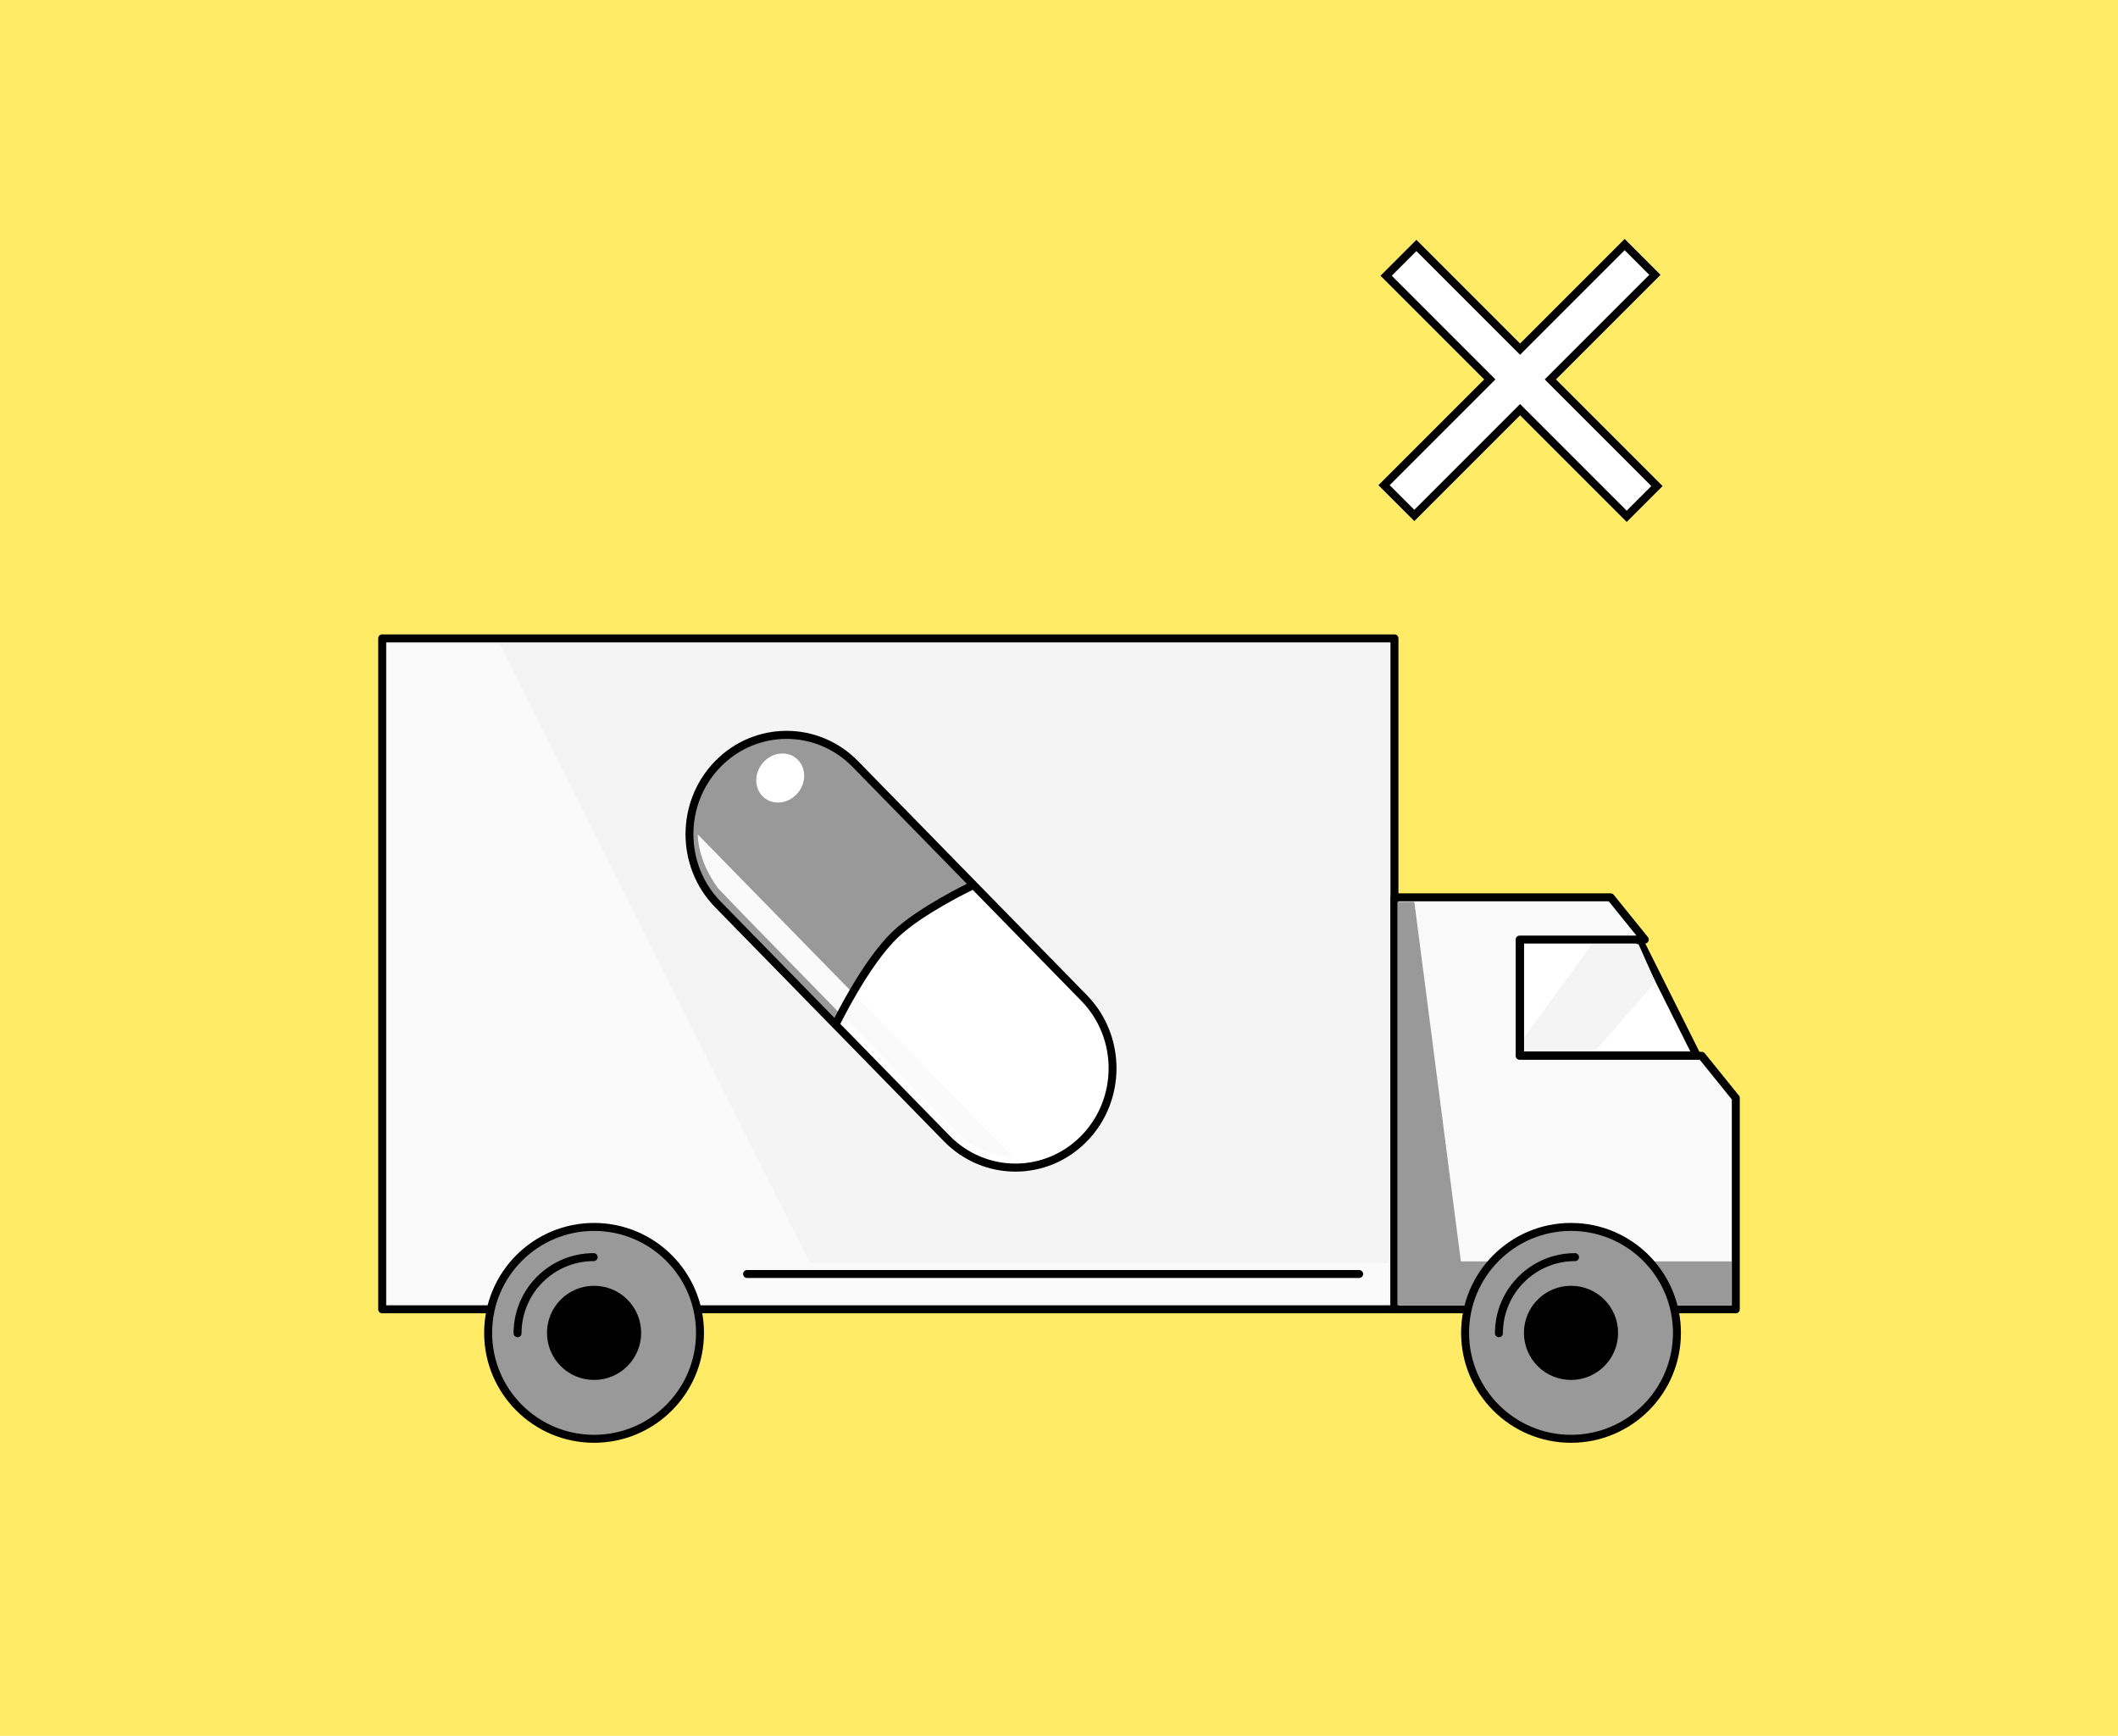
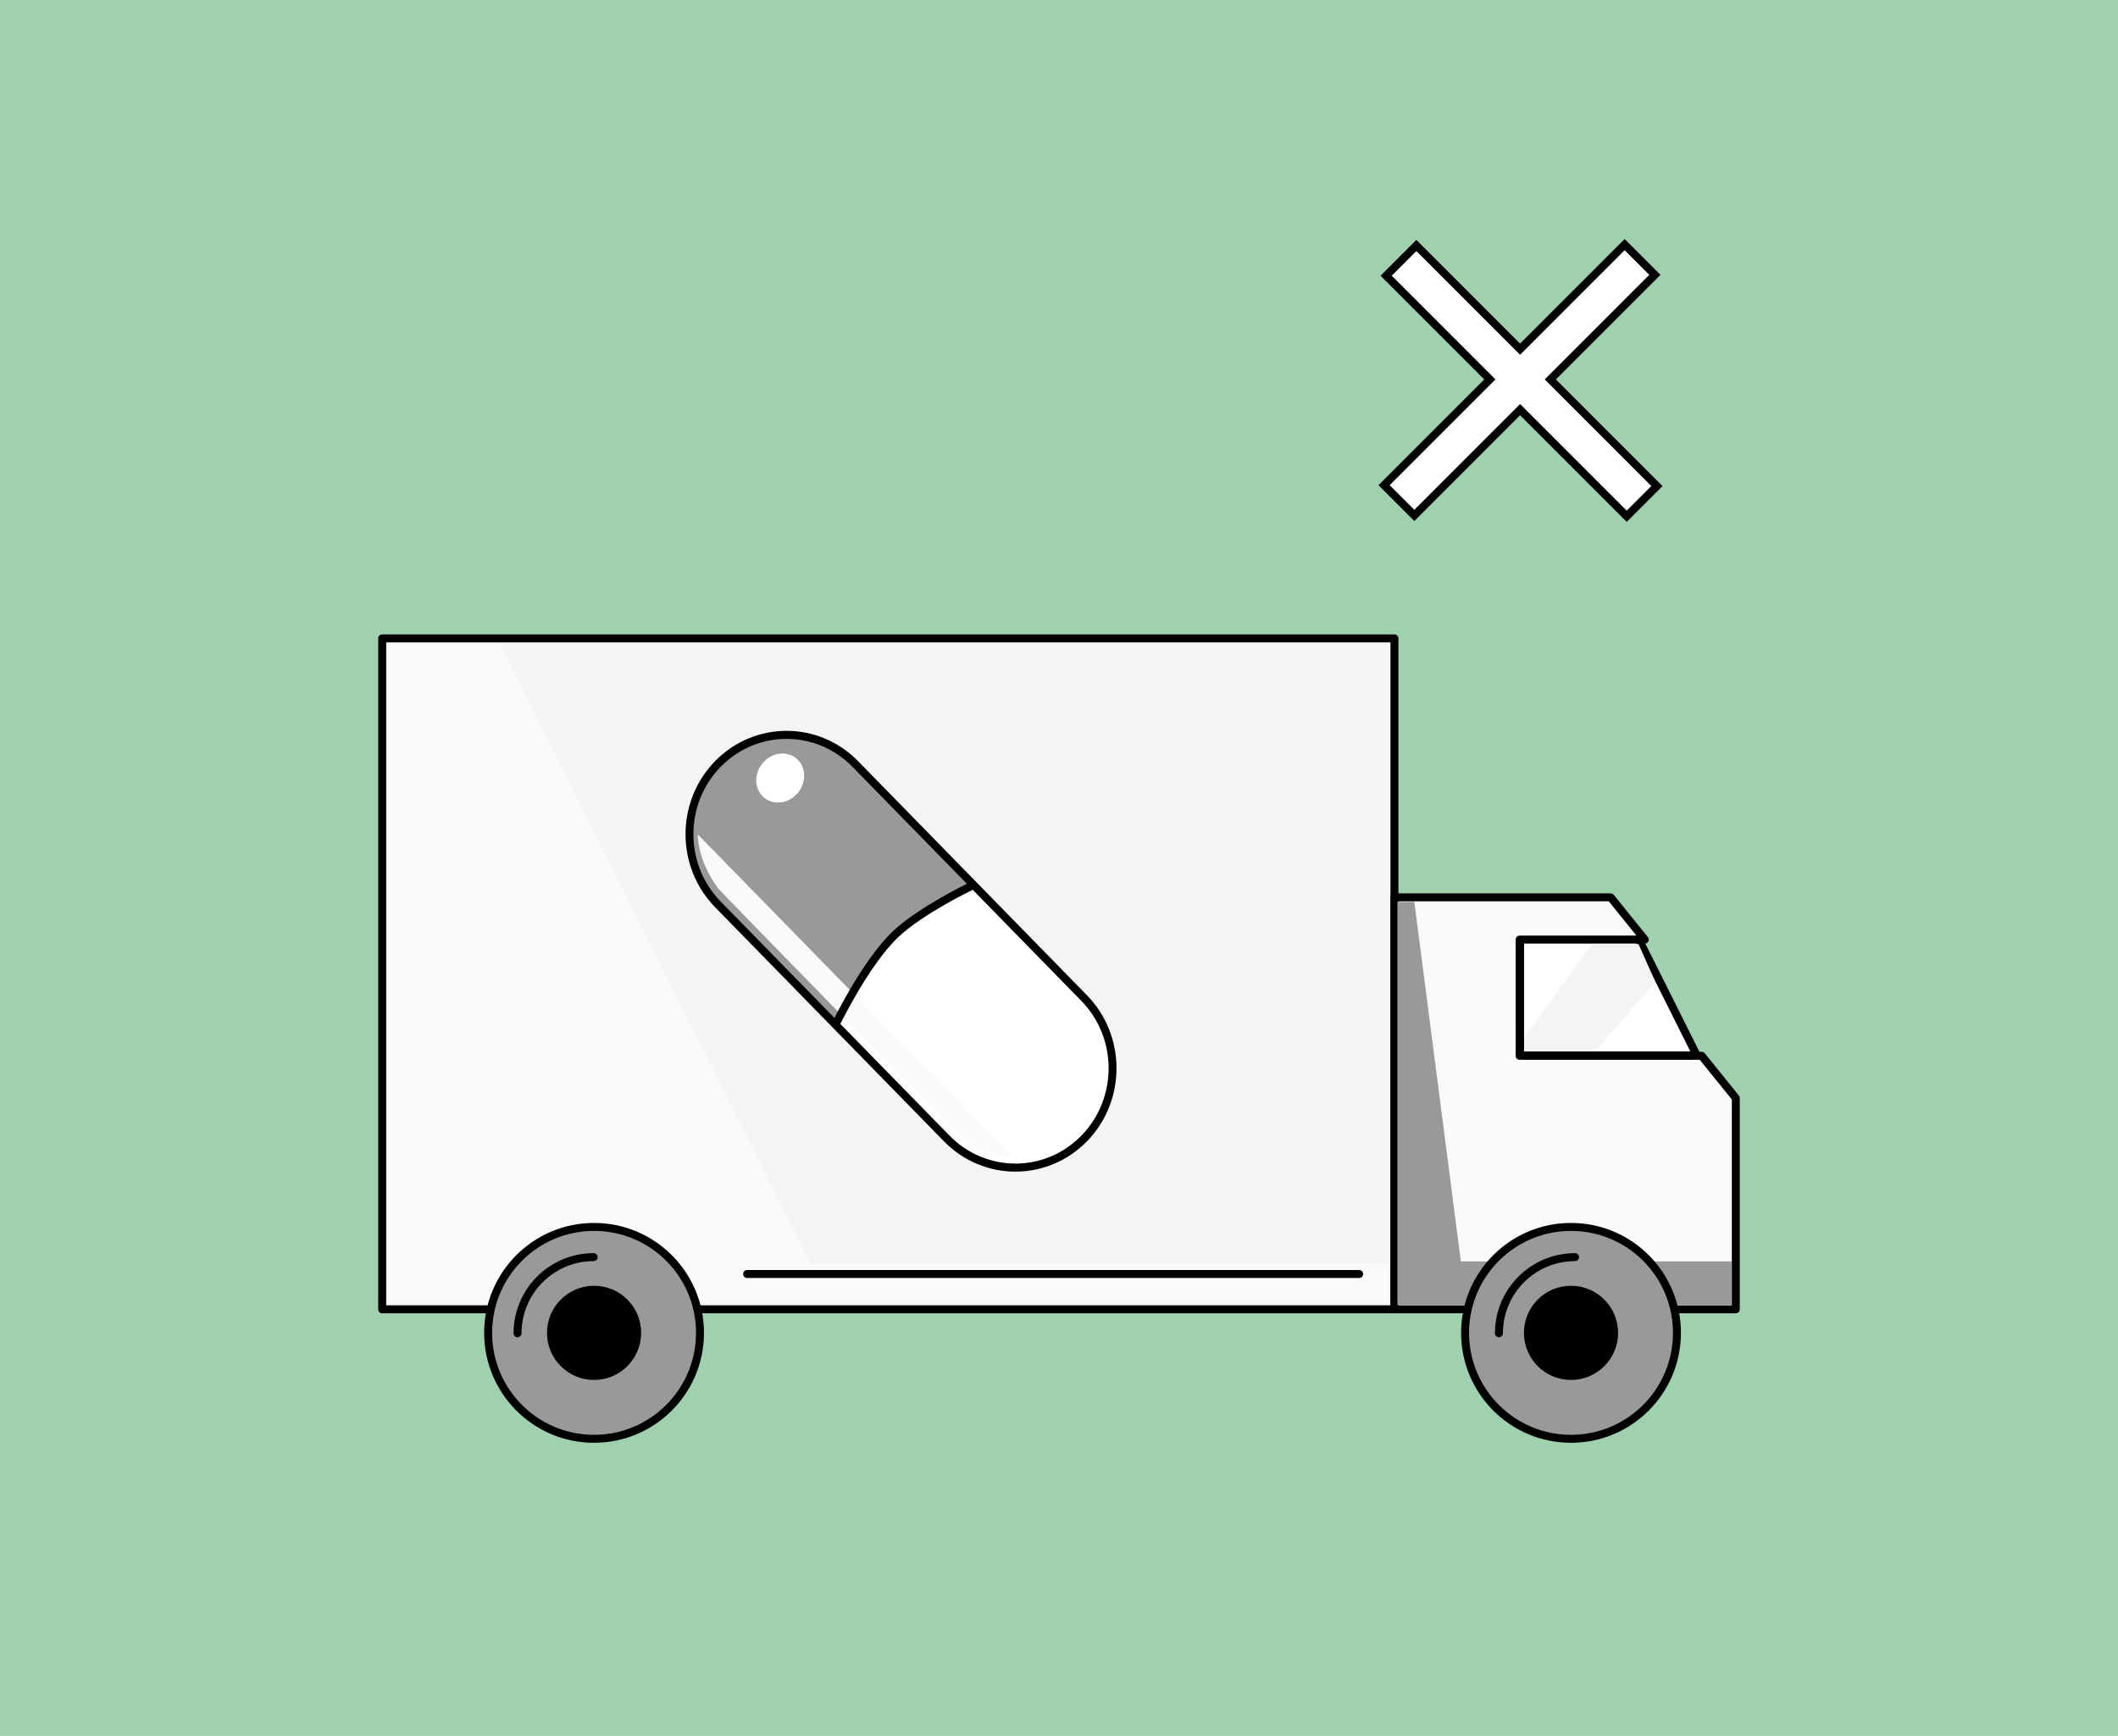
<svg xmlns="http://www.w3.org/2000/svg" width="266" height="218" viewBox="0 0 266 218" fill="none">
-   <rect width="266" height="218" fill="#FFEB66" />
+   <rect width="266" height="218" fill="#A0D1AF" />
  <path d="M175.13 80.169H48V164.43H175.13V80.169Z" fill="#F4F4F4" stroke="black" stroke-linecap="round" stroke-linejoin="round" />
  <path d="M174.391 158.599V163.69H48.739V80.908H62.783L101.723 158.599H174.391Z" fill="#FAFAFA" />
  <path d="M213.096 132.54L205.782 117.911H190.906V132.54H213.096Z" fill="white" stroke="black" stroke-linecap="round" stroke-linejoin="round" />
  <path d="M191.438 130.25L199.938 118.562H205.781L207.906 123.344L200.469 131.844H191.438V130.25Z" fill="#F4F4F4" />
  <path d="M202.282 112.691H175.131V164.43H218V137.897L213.713 132.59H190.85V117.997H206.568L202.282 112.691Z" fill="#FAFAFA" stroke="black" stroke-linecap="round" stroke-linejoin="round" />
  <path d="M177.625 113.25H175.5V163.885H217.469V158.406H183.469L177.625 113.25Z" fill="#999999" />
  <ellipse cx="74.609" cy="167.386" rx="13.304" ry="13.304" fill="#999999" stroke="black" />
  <path d="M65 167.437C65 162.156 69.281 157.875 74.562 157.875" stroke="black" stroke-linecap="round" stroke-linejoin="round" />
  <ellipse cx="197.304" cy="167.386" rx="13.304" ry="13.304" fill="#999999" stroke="black" />
  <path d="M188.25 167.437C188.25 162.156 192.531 157.875 197.813 157.875" stroke="black" stroke-linecap="round" stroke-linejoin="round" />
  <circle cx="74.609" cy="167.386" r="5.913" fill="black" />
  <circle cx="197.304" cy="167.386" r="5.913" fill="black" />
  <path d="M93.826 159.995L170.696 159.995" stroke="black" stroke-linecap="round" stroke-linejoin="round" />
  <rect width="24.67" height="65.787" rx="12.335" transform="matrix(0.699118 -0.715007 0.699118 0.715007 81.5381 104.758)" fill="white" />
  <path d="M90.162 113.578C85.399 108.707 85.399 100.809 90.162 95.939C94.924 91.067 102.646 91.067 107.409 95.939L122.163 111.027C122.163 111.027 115.378 114.012 112.027 117.264C108.281 120.9 104.915 128.667 104.915 128.667L90.162 113.578Z" fill="#999999" />
  <ellipse rx="3.184" ry="2.9" transform="matrix(0.699118 -0.715007 0.699118 0.715007 97.987 97.7074)" fill="white" />
  <path d="M87.636 104.791L127.271 145.328C124.731 145.328 122.186 144.095 120.666 142.729C120.088 142.209 90.558 112.067 90.177 111.547C87.511 107.909 87.636 104.791 87.636 104.791Z" fill="#FAFAFA" />
  <rect width="24.67" height="65.787" rx="12.335" transform="matrix(0.699118 -0.715007 0.699118 0.715007 81.5386 104.76)" stroke="black" stroke-linecap="round" stroke-linejoin="round" />
  <path d="M104.969 128.615C104.969 128.615 108.672 120.893 112.536 117.264C115.692 114.3 121.857 111.343 121.857 111.343" stroke="black" stroke-linecap="round" stroke-linejoin="round" />
-   <mask id="path-20-inside-1_5395_10228" fill="white">
+   <mask id="path-20-inside-1_5669_15124" fill="white">
    <path fill-rule="evenodd" clip-rule="evenodd" d="M177.883 30.117L173.375 34.625L186.398 47.648L173.117 60.93L177.625 65.438L190.906 52.156L204.298 65.548L208.806 61.04L195.414 47.648L208.548 34.514L204.04 30.007L190.906 43.141L177.883 30.117Z" />
  </mask>
  <path fill-rule="evenodd" clip-rule="evenodd" d="M177.883 30.117L173.375 34.625L186.398 47.648L173.117 60.93L177.625 65.438L190.906 52.156L204.298 65.548L208.806 61.04L195.414 47.648L208.548 34.514L204.04 30.007L190.906 43.141L177.883 30.117Z" fill="white" />
-   <path d="M173.375 34.625L172.668 33.918L171.961 34.625L172.668 35.332L173.375 34.625ZM177.883 30.117L178.59 29.41L177.883 28.703L177.176 29.41L177.883 30.117ZM186.398 47.648L187.106 48.356L187.813 47.648L187.106 46.941L186.398 47.648ZM173.117 60.93L172.41 60.223L171.703 60.93L172.41 61.637L173.117 60.93ZM177.625 65.438L176.918 66.145L177.625 66.852L178.332 66.145L177.625 65.438ZM190.906 52.156L191.613 51.449L190.906 50.742L190.199 51.449L190.906 52.156ZM204.298 65.548L203.591 66.255L204.298 66.962L205.005 66.255L204.298 65.548ZM208.806 61.04L209.513 61.748L210.22 61.04L209.513 60.333L208.806 61.04ZM195.414 47.648L194.707 46.941L194 47.648L194.707 48.356L195.414 47.648ZM208.548 34.514L209.255 35.221L209.962 34.514L209.255 33.807L208.548 34.514ZM204.04 30.007L204.748 29.299L204.04 28.592L203.333 29.299L204.04 30.007ZM190.906 43.141L190.199 43.848L190.906 44.555L191.613 43.848L190.906 43.141ZM174.082 35.332L178.59 30.824L177.176 29.41L172.668 33.918L174.082 35.332ZM187.106 46.941L174.082 33.918L172.668 35.332L185.691 48.356L187.106 46.941ZM173.824 61.637L187.106 48.356L185.691 46.941L172.41 60.223L173.824 61.637ZM178.332 64.73L173.824 60.223L172.41 61.637L176.918 66.145L178.332 64.73ZM190.199 51.449L176.918 64.73L178.332 66.145L191.613 52.863L190.199 51.449ZM205.005 64.841L191.613 51.449L190.199 52.863L203.591 66.255L205.005 64.841ZM208.099 60.333L203.591 64.841L205.005 66.255L209.513 61.748L208.099 60.333ZM194.707 48.356L208.099 61.748L209.513 60.333L196.121 46.941L194.707 48.356ZM207.841 33.807L194.707 46.941L196.121 48.356L209.255 35.221L207.841 33.807ZM203.333 30.714L207.841 35.221L209.255 33.807L204.748 29.299L203.333 30.714ZM191.613 43.848L204.748 30.714L203.333 29.299L190.199 42.434L191.613 43.848ZM177.176 30.824L190.199 43.848L191.613 42.434L178.59 29.41L177.176 30.824Z" fill="black" mask="url(#path-20-inside-1_5395_10228)" />
+   <path d="M173.375 34.625L172.668 33.918L171.961 34.625L172.668 35.332L173.375 34.625ZM177.883 30.117L178.59 29.41L177.883 28.703L177.176 29.41L177.883 30.117ZM186.398 47.648L187.106 48.356L187.813 47.648L187.106 46.941L186.398 47.648ZM173.117 60.93L172.41 60.223L171.703 60.93L172.41 61.637L173.117 60.93ZM177.625 65.438L176.918 66.145L177.625 66.852L178.332 66.145L177.625 65.438ZM190.906 52.156L191.613 51.449L190.906 50.742L190.199 51.449L190.906 52.156ZM204.298 65.548L203.591 66.255L204.298 66.962L205.005 66.255L204.298 65.548ZM208.806 61.04L209.513 61.748L210.22 61.04L209.513 60.333L208.806 61.04ZM195.414 47.648L194.707 46.941L194 47.648L194.707 48.356L195.414 47.648ZM208.548 34.514L209.255 35.221L209.962 34.514L209.255 33.807L208.548 34.514ZM204.04 30.007L204.748 29.299L204.04 28.592L203.333 29.299L204.04 30.007ZM190.906 43.141L190.199 43.848L190.906 44.555L191.613 43.848L190.906 43.141ZM174.082 35.332L178.59 30.824L177.176 29.41L172.668 33.918L174.082 35.332ZM187.106 46.941L174.082 33.918L172.668 35.332L185.691 48.356L187.106 46.941ZM173.824 61.637L187.106 48.356L185.691 46.941L172.41 60.223L173.824 61.637ZM178.332 64.73L173.824 60.223L172.41 61.637L176.918 66.145L178.332 64.73ZM190.199 51.449L176.918 64.73L178.332 66.145L191.613 52.863L190.199 51.449ZM205.005 64.841L191.613 51.449L190.199 52.863L203.591 66.255L205.005 64.841ZM208.099 60.333L203.591 64.841L205.005 66.255L209.513 61.748L208.099 60.333ZM194.707 48.356L208.099 61.748L209.513 60.333L196.121 46.941L194.707 48.356ZM207.841 33.807L194.707 46.941L196.121 48.356L209.255 35.221L207.841 33.807ZM203.333 30.714L207.841 35.221L209.255 33.807L204.748 29.299L203.333 30.714ZM191.613 43.848L204.748 30.714L203.333 29.299L190.199 42.434L191.613 43.848ZM177.176 30.824L190.199 43.848L191.613 42.434L178.59 29.41L177.176 30.824Z" fill="black" mask="url(#path-20-inside-1_5669_15124)" />
</svg>
